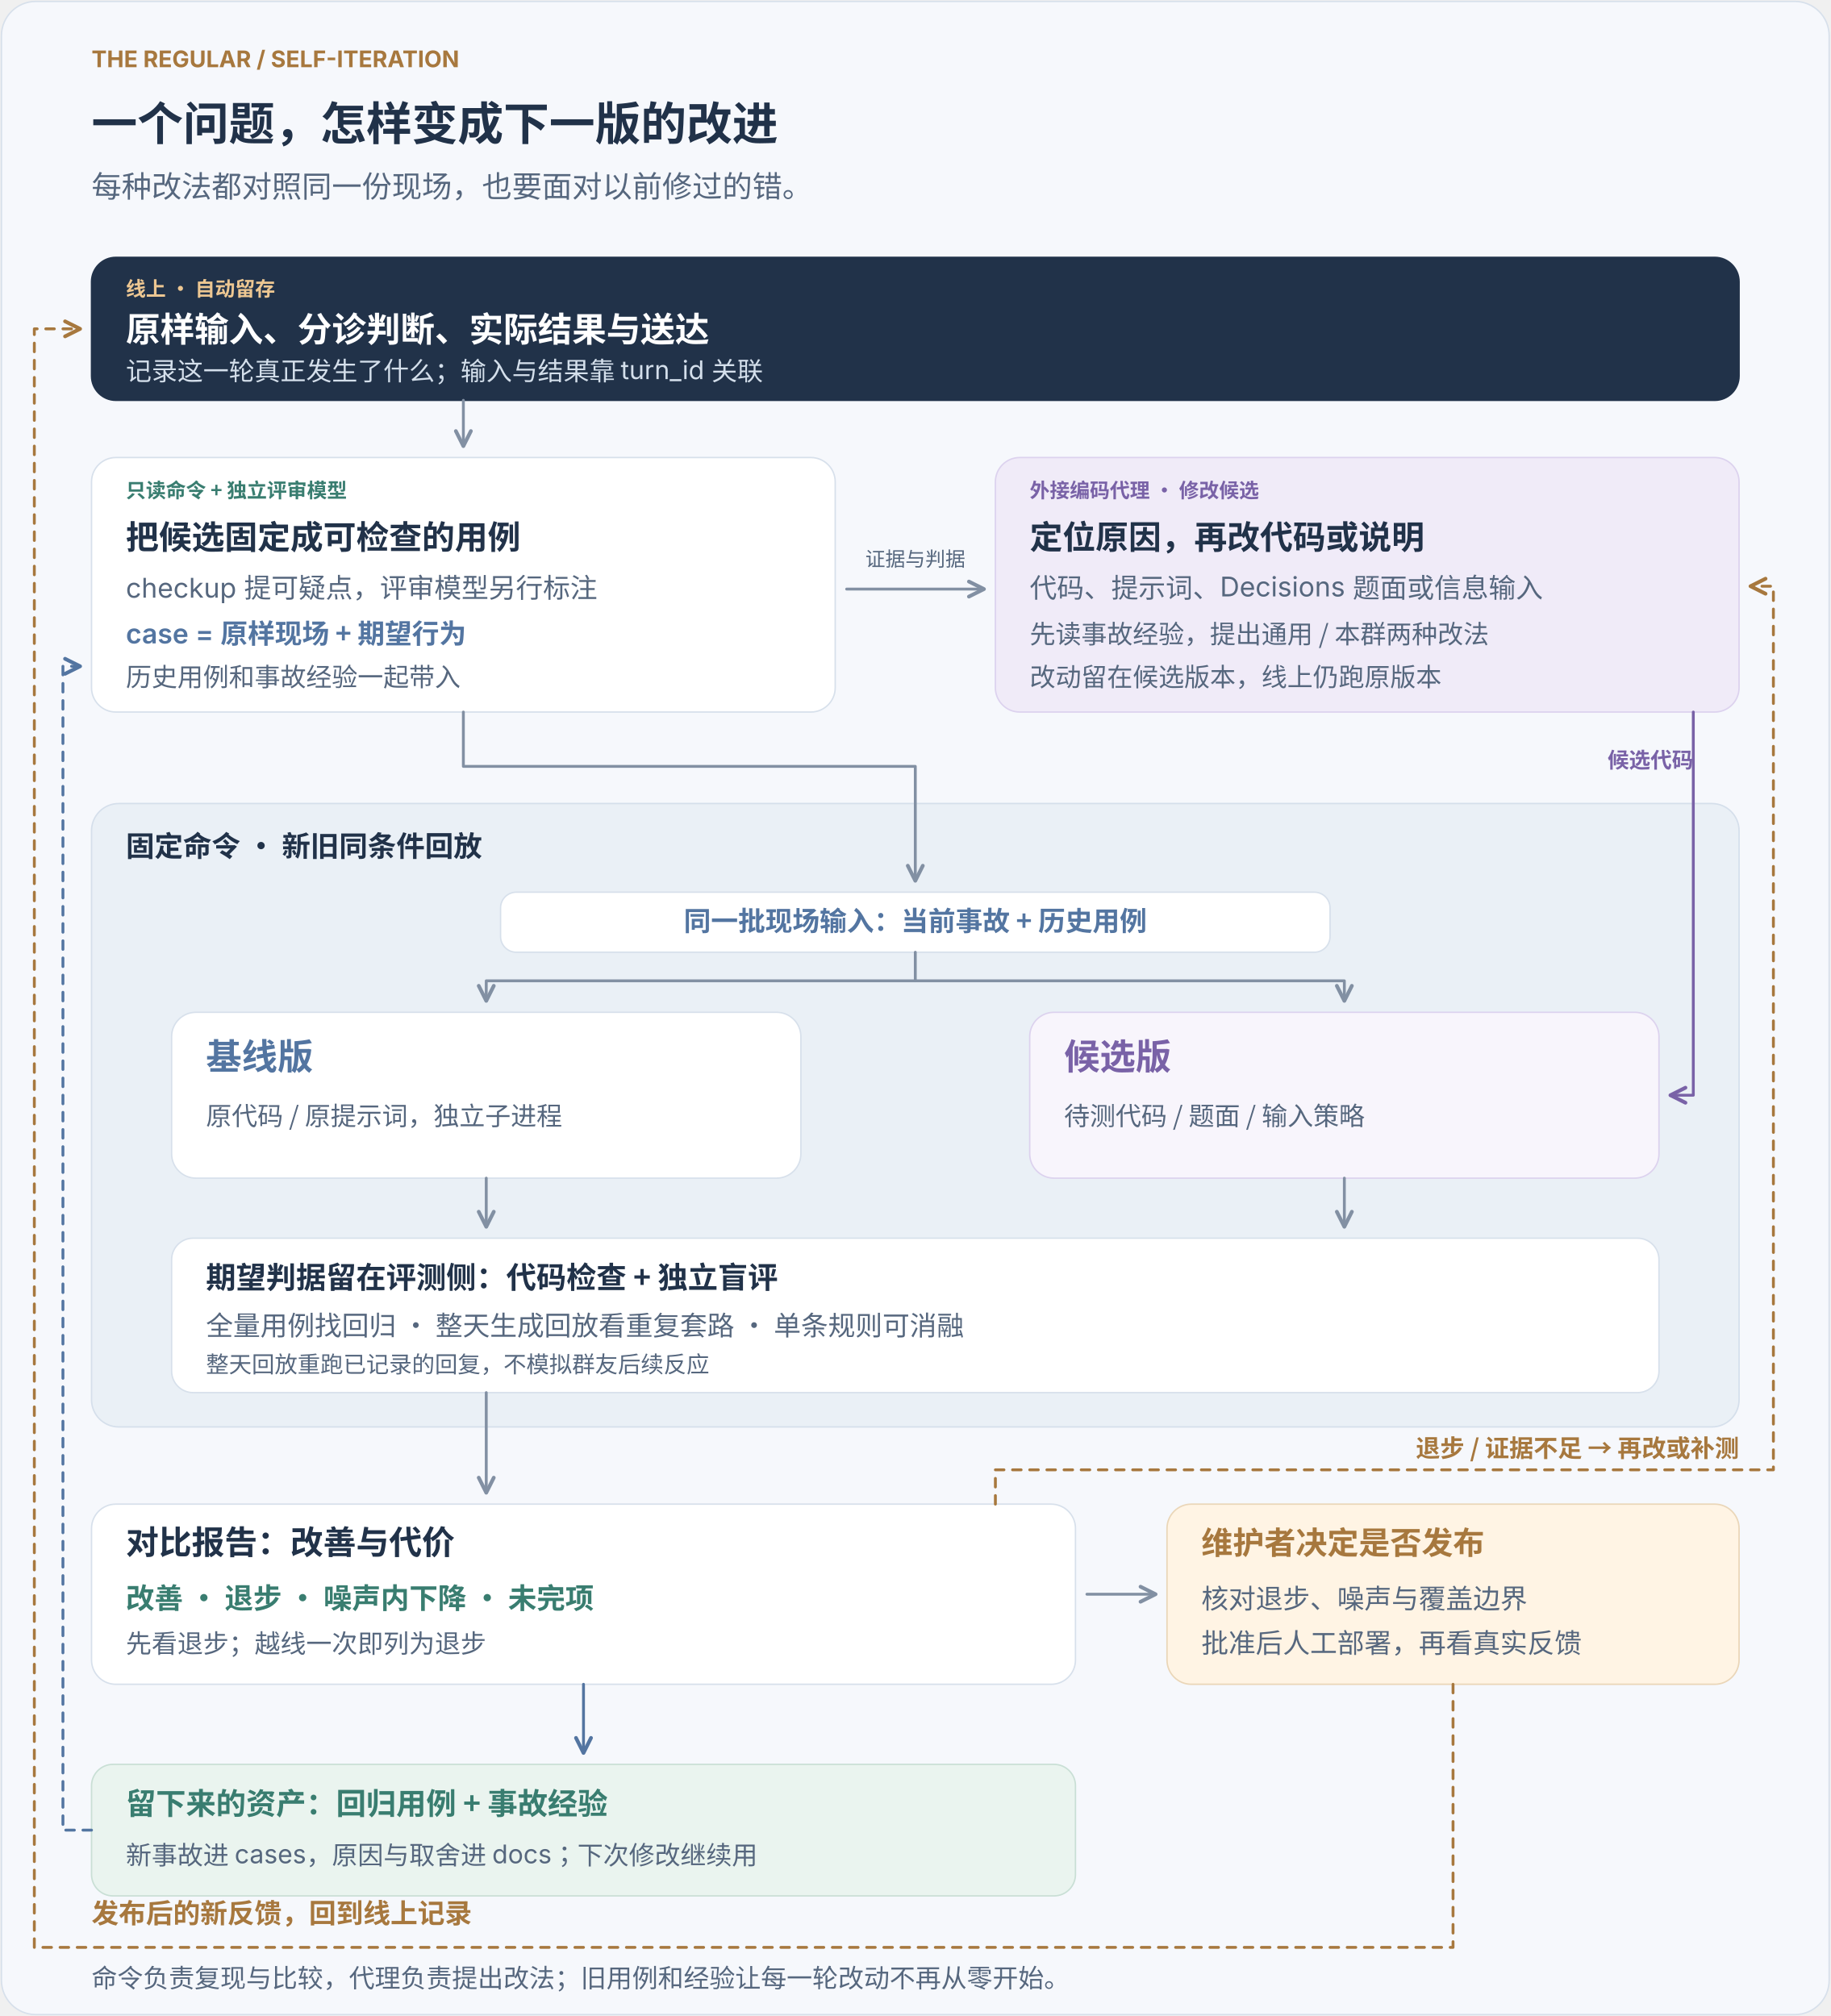
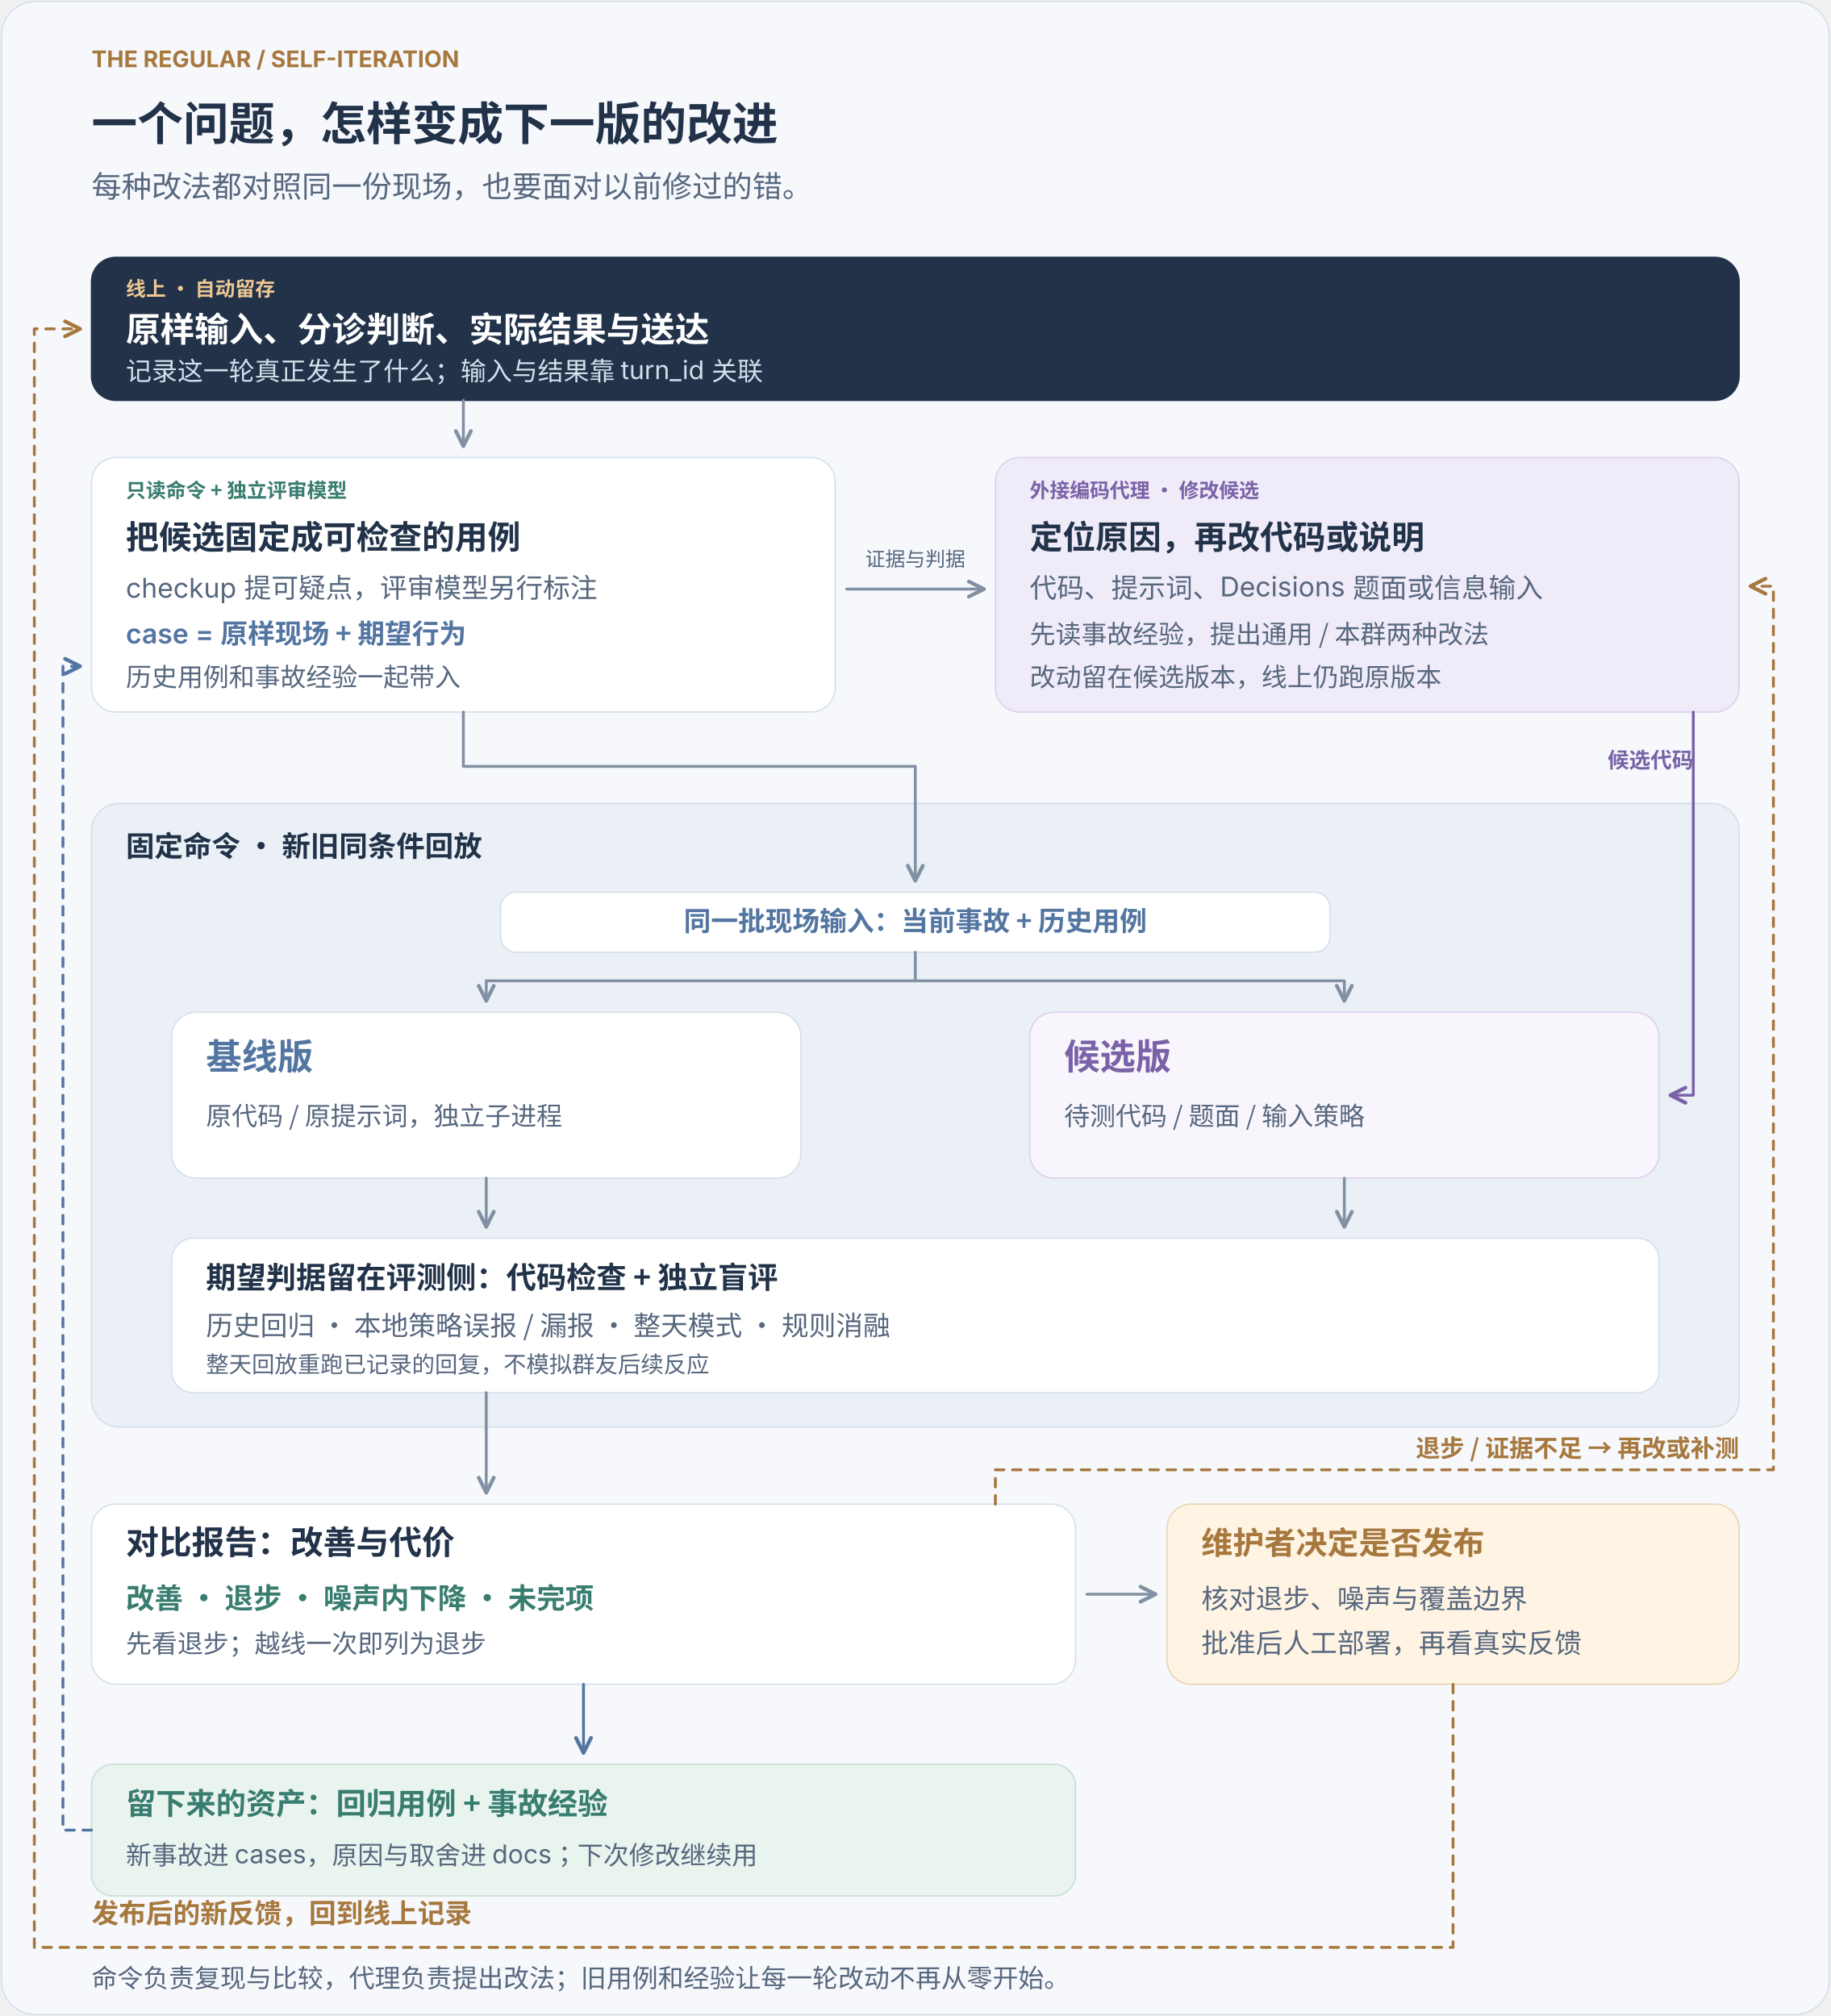
<svg xmlns="http://www.w3.org/2000/svg" width="1280" height="1410" viewBox="0 0 1280 1410" role="img" aria-labelledby="iteration-title iteration-desc" xml:lang="zh-CN">
  <defs>
    <marker id="arrow-line" viewBox="0 0 8 8" refX="7" refY="4" markerWidth="7" markerHeight="7" orient="auto-start-reverse">
      <path d="M1 1l6 3-6 3" fill="none" stroke="#8290A3" stroke-width="1.5" stroke-linecap="round" stroke-linejoin="round" />
    </marker>
    <marker id="arrow-purple" viewBox="0 0 8 8" refX="7" refY="4" markerWidth="7" markerHeight="7" orient="auto-start-reverse">
      <path d="M1 1l6 3-6 3" fill="none" stroke="#7962A7" stroke-width="1.5" stroke-linecap="round" stroke-linejoin="round" />
    </marker>
    <marker id="arrow-amber" viewBox="0 0 8 8" refX="7" refY="4" markerWidth="7" markerHeight="7" orient="auto-start-reverse">
      <path d="M1 1l6 3-6 3" fill="none" stroke="#A7783E" stroke-width="1.5" stroke-linecap="round" stroke-linejoin="round" />
    </marker>
    <marker id="arrow-blue" viewBox="0 0 8 8" refX="7" refY="4" markerWidth="7" markerHeight="7" orient="auto-start-reverse">
      <path d="M1 1l6 3-6 3" fill="none" stroke="#5375A1" stroke-width="1.5" stroke-linecap="round" stroke-linejoin="round" />
    </marker>
  </defs>
  <g font-family="-apple-system, BlinkMacSystemFont, 'Segoe UI', 'PingFang SC', 'Microsoft YaHei', sans-serif">
    <rect x="1" y="1" width="1278" height="1408" rx="24" fill="#F6F8FC" stroke="#D7E0EB" />
    <text x="64" y="47" font-size="16" fill="#A7783E" font-weight="700">THE REGULAR / SELF-ITERATION</text>
    <text x="64" y="98" font-size="32" fill="#213249" font-weight="700">一个问题，怎样变成下一版的改进</text>
    <text x="64" y="138" font-size="21" fill="#56677E" font-weight="400">每种改法都对照同一份现场，也要面对以前修过的错。</text>
    <rect x="64" y="180" width="1152" height="100" rx="17" fill="#213249" stroke="#213249" />
    <text x="88" y="207" font-size="14" font-weight="700" fill="#EDC792">线上 · 自动留存</text>
    <text x="88" y="239" font-size="24" font-weight="650" fill="#FFFFFF">原样输入、分诊判断、实际结果与送达</text>
    <text x="88" y="266" font-size="18" fill="#D4DFEB">记录这一轮真正发生了什么；输入与结果靠 turn_id 关联</text>
    <rect x="64" y="320" width="520" height="178" rx="17" fill="#FFFFFF" stroke="#D7E0EB" />
    <text x="88" y="348" font-size="14" fill="#397D70" font-weight="700">只读命令 + 独立评审模型</text>
    <text x="88" y="384" font-size="23" fill="#213249" font-weight="650">把候选固定成可检查的用例</text>
    <text x="88" y="418" font-size="19" fill="#56677E" font-weight="400">checkup 提可疑点，评审模型另行标注</text>
    <text x="88" y="450" font-size="19" fill="#5375A1" font-weight="600">case = 原样现场 + 期望行为</text>
    <text x="88" y="480" font-size="18" fill="#56677E" font-weight="400">历史用例和事故经验一起带入</text>
    <rect x="696" y="320" width="520" height="178" rx="17" fill="#F0EBF8" stroke="#DCD2EE" />
    <text x="720" y="348" font-size="14" fill="#7962A7" font-weight="700">外接编码代理 · 修改候选</text>
    <text x="720" y="384" font-size="23" fill="#213249" font-weight="650">定位原因，再改代码或说明</text>
    <text x="720" y="418" font-size="19" fill="#56677E" font-weight="400">代码、提示词、Decisions 题面或信息输入</text>
    <text x="720" y="450" font-size="18" fill="#56677E" font-weight="400">先读事故经验，提出通用 / 本群两种改法</text>
    <text x="720" y="480" font-size="18" fill="#56677E" font-weight="400">改动留在候选版本，线上仍跑原版本</text>
    <rect x="64" y="562" width="1152" height="436" rx="19" fill="#EAF0F6" stroke="#D5DFEB" />
    <text x="88" y="599" font-size="20" fill="#213249" font-weight="650">固定命令 · 新旧同条件回放</text>
    <rect x="350" y="624" width="580" height="42" rx="11" fill="#FFFFFF" stroke="#D7E0EB" />
    <text x="640" y="651" font-size="19" fill="#5375A1" font-weight="600" text-anchor="middle">同一批现场输入：当前事故 + 历史用例</text>
    <rect x="120" y="708" width="440" height="116" rx="17" fill="#FFFFFF" stroke="#D7E0EB" />
    <text x="144" y="748" font-size="25" fill="#5375A1" font-weight="700">基线版</text>
    <text x="144" y="787" font-size="18" fill="#56677E" font-weight="400">原代码 / 原提示词，独立子进程</text>
    <rect x="720" y="708" width="440" height="116" rx="17" fill="#F8F5FC" stroke="#DCD2EE" />
    <text x="744" y="748" font-size="25" fill="#7962A7" font-weight="700">候选版</text>
    <text x="744" y="787" font-size="18" fill="#56677E" font-weight="400">待测代码 / 题面 / 输入策略</text>
    <rect x="120" y="866" width="1040" height="108" rx="15" fill="#FFFFFF" stroke="#D7E0EB" />
    <text x="144" y="901" font-size="21" fill="#213249" font-weight="650">期望判据留在评测侧：代码检查 + 独立盲评</text>
-     <text x="144" y="934" font-size="19" fill="#56677E" font-weight="400">全量用例找回归 · 整天生成回放看重复套路 · 单条规则可消融</text>
+     <text x="144" y="934" font-size="19" fill="#56677E" font-weight="400">历史回归 · 本地策略误报 / 漏报 · 整天模式 · 规则消融</text>
    <text x="144" y="960" font-size="16" fill="#56677E" font-weight="400">整天回放重跑已记录的回复，不模拟群友后续反应</text>
    <rect x="64" y="1052" width="688" height="126" rx="17" fill="#FFFFFF" stroke="#D7E0EB" />
    <text x="88" y="1087" font-size="23" fill="#213249" font-weight="650">对比报告：改善与代价</text>
    <text x="88" y="1125" font-size="20" fill="#397D70" font-weight="600">改善 · 退步 · 噪声内下降 · 未完项</text>
    <text x="88" y="1156" font-size="18" fill="#56677E" font-weight="400">先看退步；越线一次即列为退步</text>
    <rect x="816" y="1052" width="400" height="126" rx="17" fill="#FFF4E4" stroke="#EAD6B8" />
    <text x="840" y="1087" font-size="22" fill="#A7783E" font-weight="700">维护者决定是否发布</text>
    <text x="840" y="1125" font-size="19" fill="#56677E" font-weight="400">核对退步、噪声与覆盖边界</text>
    <text x="840" y="1156" font-size="19" fill="#56677E" font-weight="400">批准后人工部署，再看真实反馈</text>
    <rect x="64" y="1234" width="688" height="92" rx="15" fill="#EAF4EF" stroke="#C9DFD5" />
    <text x="88" y="1269" font-size="21" fill="#397D70" font-weight="650">留下来的资产：回归用例 + 事故经验</text>
    <text x="88" y="1304" font-size="18" fill="#56677E" font-weight="400">新事故进 cases，原因与取舍进 docs；下次修改继续用</text>
    <text x="64" y="1345" font-size="19" fill="#A7783E" font-weight="600">发布后的新反馈，回到线上记录</text>
    <text x="64" y="1390" font-size="18" fill="#56677E" font-weight="400">命令负责复现与比较，代理负责提出改法；旧用例和经验让每一轮改动不再从零开始。</text>
    <path d="M324 280v32" fill="none" stroke="#8290A3" stroke-width="2" stroke-linecap="round" stroke-linejoin="round" marker-end="url(#arrow-line)" />
    <path d="M592 412h96" fill="none" stroke="#8290A3" stroke-width="2" stroke-linecap="round" stroke-linejoin="round" marker-end="url(#arrow-line)" />
    <text x="640" y="396" font-size="14" fill="#56677E" font-weight="500" text-anchor="middle">证据与判据</text>
    <path d="M324 498v38h316v80" fill="none" stroke="#8290A3" stroke-width="2" stroke-linecap="round" stroke-linejoin="round" marker-end="url(#arrow-line)" />
    <path d="M640 666v20H340v14" fill="none" stroke="#8290A3" stroke-width="2" stroke-linecap="round" stroke-linejoin="round" marker-end="url(#arrow-line)" />
    <path d="M640 686h300v14" fill="none" stroke="#8290A3" stroke-width="2" stroke-linecap="round" stroke-linejoin="round" marker-end="url(#arrow-line)" />
    <path d="M1184 498v268h-16" fill="none" stroke="#7962A7" stroke-width="2" stroke-linecap="round" stroke-linejoin="round" marker-end="url(#arrow-purple)" />
    <text x="1184" y="537" font-size="15" fill="#7962A7" font-weight="600" text-anchor="end">候选代码</text>
    <path d="M340 824v34" fill="none" stroke="#8290A3" stroke-width="2" stroke-linecap="round" stroke-linejoin="round" marker-end="url(#arrow-line)" />
    <path d="M940 824v34" fill="none" stroke="#8290A3" stroke-width="2" stroke-linecap="round" stroke-linejoin="round" marker-end="url(#arrow-line)" />
    <path d="M340 974v70" fill="none" stroke="#8290A3" stroke-width="2" stroke-linecap="round" stroke-linejoin="round" marker-end="url(#arrow-line)" />
    <path d="M760 1115h48" fill="none" stroke="#8290A3" stroke-width="2" stroke-linecap="round" stroke-linejoin="round" marker-end="url(#arrow-line)" />
    <path d="M696 1052v-24h544V410h-16" fill="none" stroke="#A7783E" stroke-width="2" stroke-linecap="round" stroke-linejoin="round" marker-end="url(#arrow-amber)" stroke-dasharray="6 6" />
    <text x="1216" y="1019" font-size="17" fill="#A7783E" font-weight="600" text-anchor="end">退步 / 证据不足 → 再改或补测</text>
    <path d="M408 1178v48" fill="none" stroke="#5375A1" stroke-width="2" stroke-linecap="round" stroke-linejoin="round" marker-end="url(#arrow-blue)" />
    <path d="M64 1280H44V466h12" fill="none" stroke="#5375A1" stroke-width="2" stroke-linecap="round" stroke-linejoin="round" marker-end="url(#arrow-blue)" stroke-dasharray="6 6" />
    <path d="M1016 1178v184H24V230h32" fill="none" stroke="#A7783E" stroke-width="2" stroke-linecap="round" stroke-linejoin="round" marker-end="url(#arrow-amber)" stroke-dasharray="6 6" />
  </g>
</svg>
